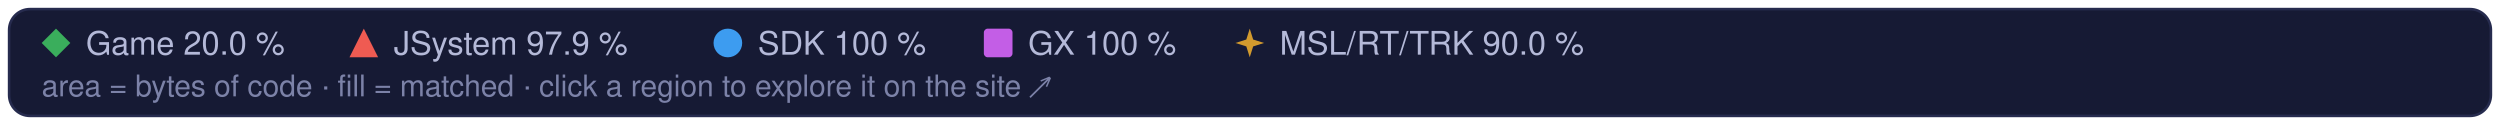
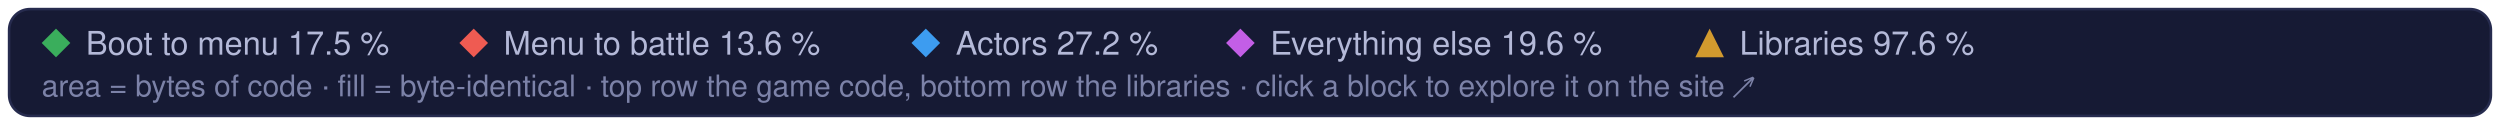
- <svg xmlns="http://www.w3.org/2000/svg" width="960" height="48" viewBox="0 0 960 48" role="img" aria-label="Treemap legend: regions and their matched share of code">
+ <svg xmlns="http://www.w3.org/2000/svg" width="960" height="48" viewBox="0 0 960 48" role="img" aria-label="Treemap legend: the game code's parts and the libraries, and their matched share of code">
  <style>text { font-family: -apple-system, BlinkMacSystemFont, 'Segoe UI', Helvetica, Arial, sans-serif; } .mono { font-family: ui-monospace, SFMono-Regular, 'SF Mono', Menlo, Consolas, monospace; }  @media (prefers-reduced-motion: reduce) { * { animation: none !important; } }</style>
  <rect x="3.5" y="3.5" width="953" height="41" rx="8" fill="#161a34" stroke="#262b4e" />
-   <g fill="#3aae5c">
-     <path d="M21.5 11L27 16.5L21.5 22L16 16.5Z" />
+   <path d="M21.5 11L27 16.5L21.5 22L16 16.5Z" fill="#3aae5c" />
+   <text x="33" y="21" font-size="12.5" fill="#b4b9d8">Boot to menu 17.5 %</text>
+   <path d="M181.9 11L187.4 16.5L181.9 22L176.4 16.5Z" fill="#ef5b52" />
+   <text x="193.4" y="21" font-size="12.5" fill="#b4b9d8">Menu to battle 13.6 %</text>
+   <path d="M355.5 11L361.0 16.5L355.5 22L350.0 16.5Z" fill="#3d9cf0" />
+   <text x="367.0" y="21" font-size="12.5" fill="#b4b9d8">Actors 27.2 %</text>
+   <path d="M476.3 11L481.8 16.5L476.3 22L470.8 16.5Z" fill="#c35ee6" />
+   <text x="487.8" y="21" font-size="12.5" fill="#b4b9d8">Everything else 19.6 %</text>
+   <g fill="#d29a2e">
+     <path d="M656.5 11L662 22L651 22Z" />
  </g>
-   <text x="33" y="21" font-size="12.5" fill="#b4b9d8">Game 20.0 %</text>
-   <g fill="#ef5b52">
-     <path d="M139.7 11L145.2 22L134.2 22Z" />
-   </g>
-   <text x="151.2" y="21" font-size="12.5" fill="#b4b9d8">JSystem 97.9 %</text>
-   <g fill="#3d9cf0">
-     <circle cx="279.5" cy="16.5" r="5.5" />
-   </g>
-   <text x="291.0" y="21" font-size="12.5" fill="#b4b9d8">SDK 100 %</text>
-   <g fill="#c35ee6">
-     <rect x="377.8" y="11" width="11" height="11" rx="1.5" />
-   </g>
-   <text x="394.8" y="21" font-size="12.5" fill="#b4b9d8">GX 100 %</text>
-   <g fill="#d29a2e">
-     <path d="M479.9 11L481.22 15.18L485.4 16.5L481.22 17.82L479.9 22L478.58 17.82L474.4 16.5L478.58 15.18Z" />
-   </g>
-   <text x="491.4" y="21" font-size="12.5" fill="#b4b9d8">MSL/RT/TRK 90.0 %</text>
-   <text x="16" y="37" font-size="11.5" fill="#7c82a8">area = bytes of code · fill = matched · click a region to explore it on the site ↗</text>
+   <text x="668.0" y="21" font-size="12.5" fill="#b4b9d8">Libraries 97.6 %</text>
+   <text x="16" y="37" font-size="11.5" fill="#7c82a8">area = bytes of code · fill = byte-identical · top row the game code, bottom row the libraries · click a block to explore it on the site ↗</text>
</svg>
